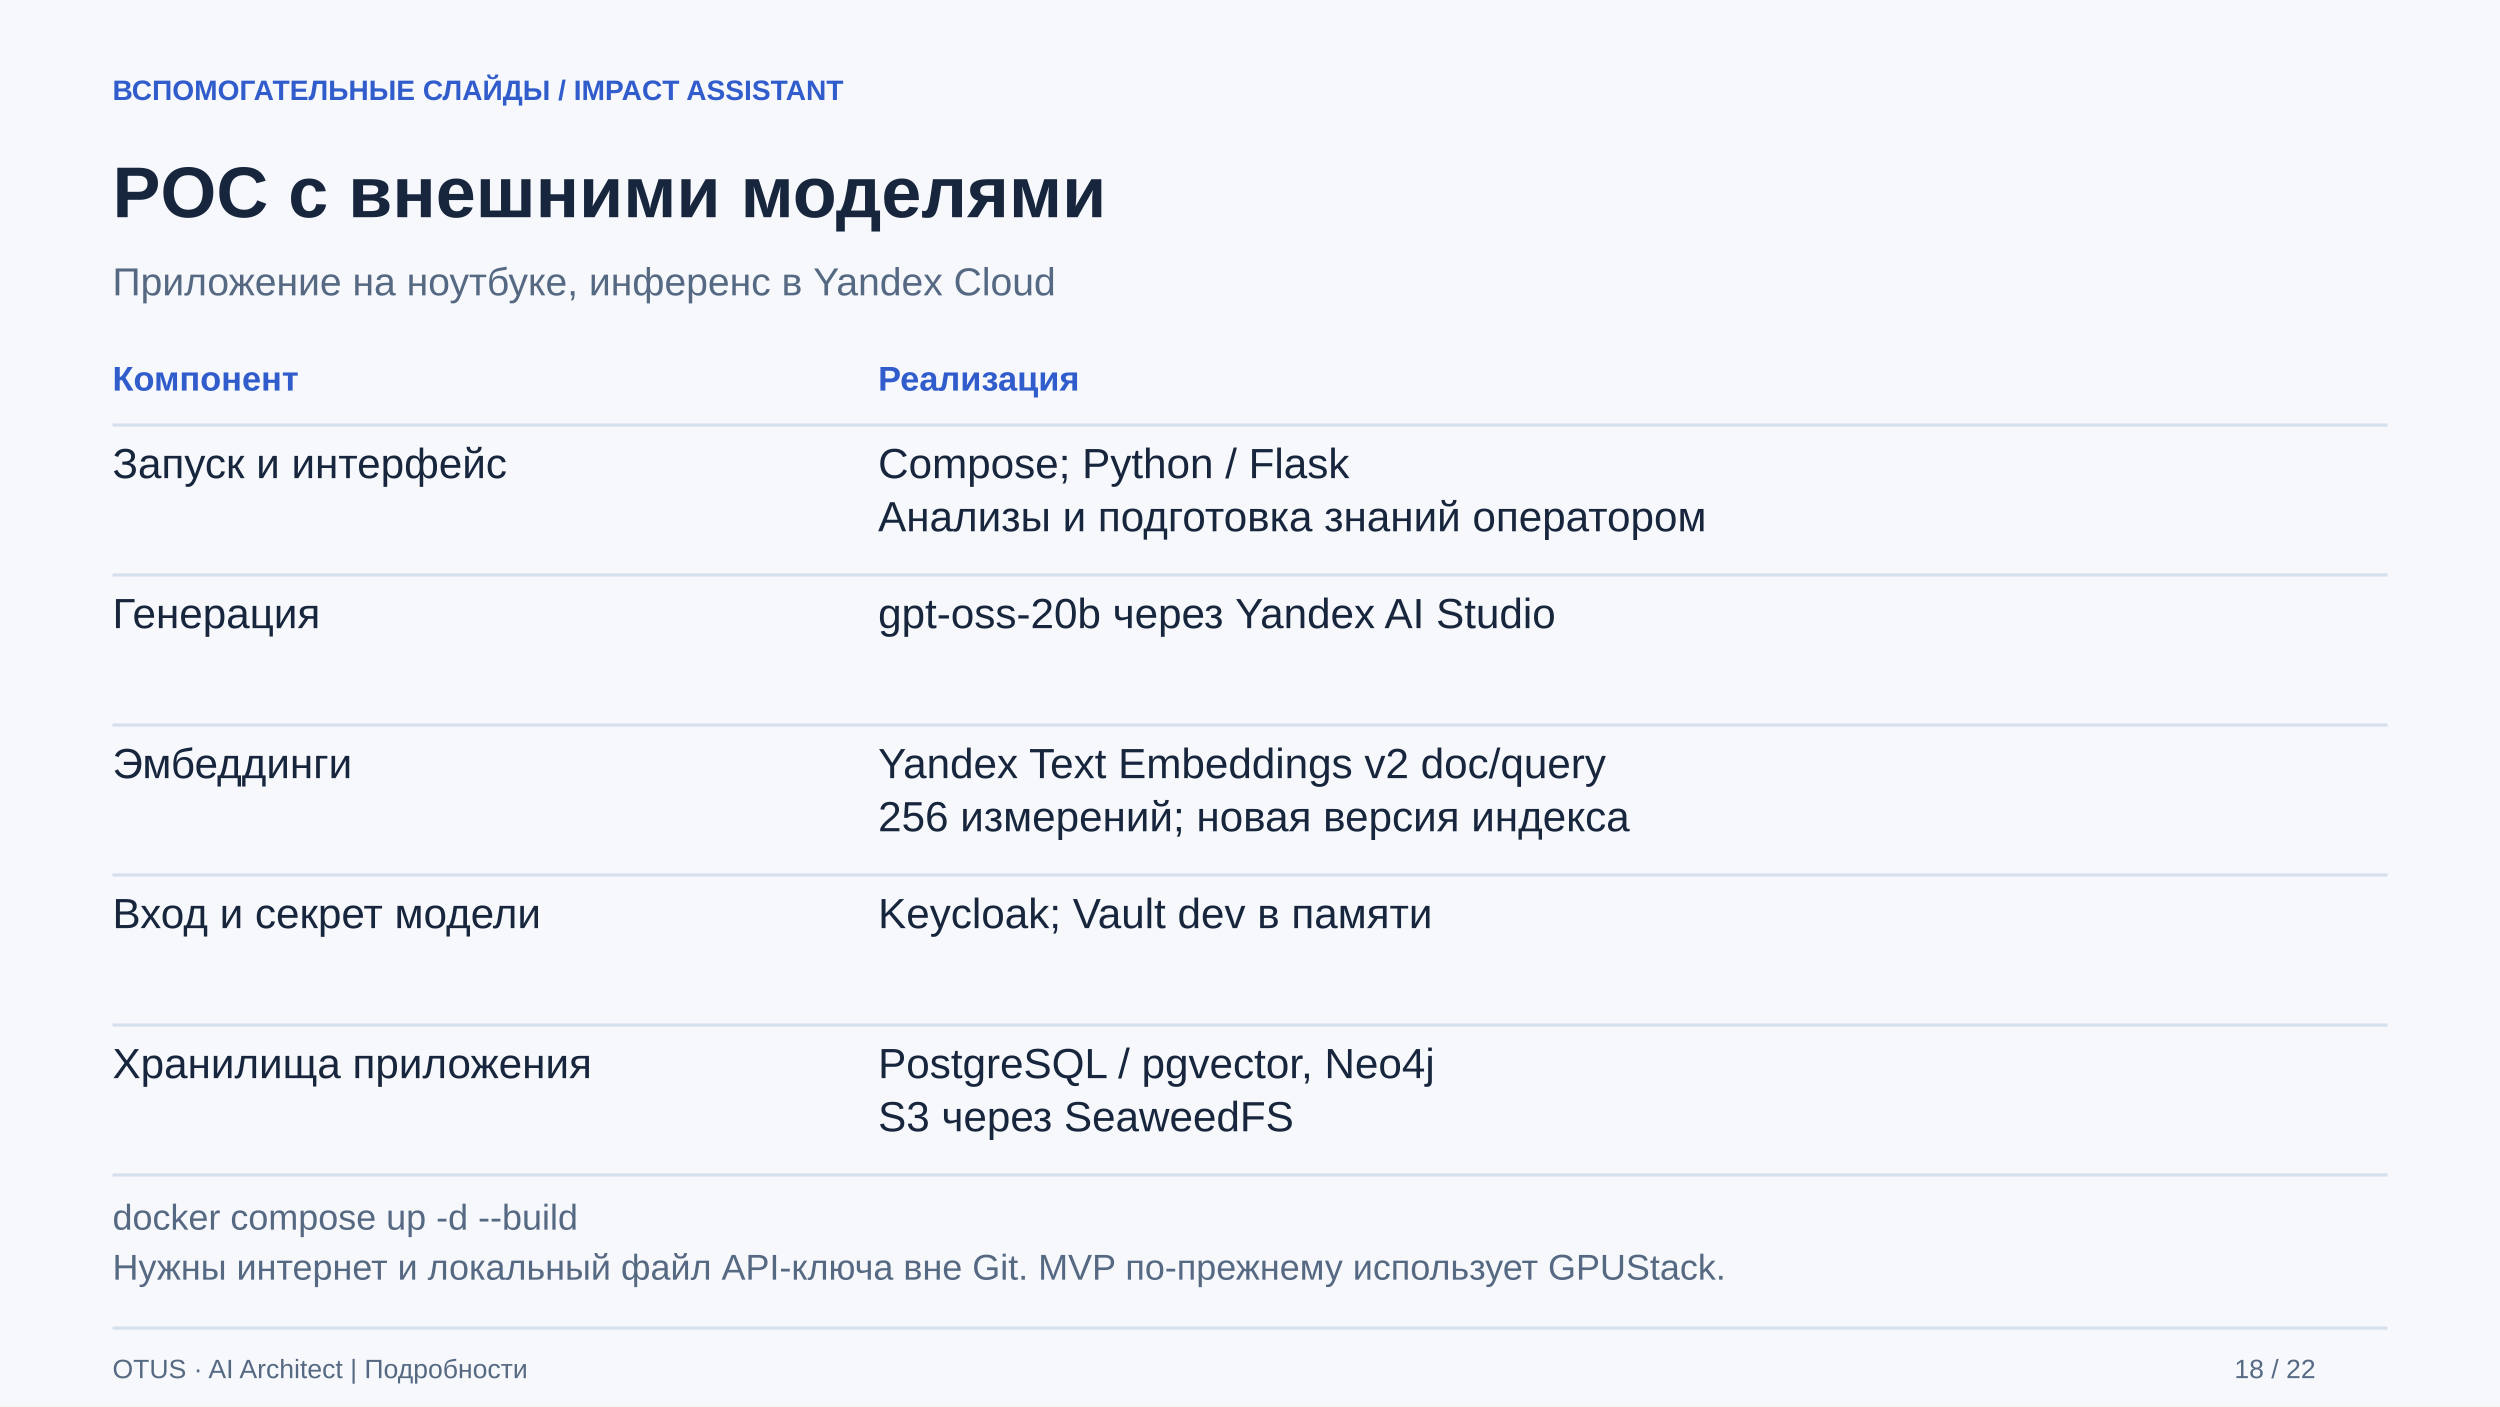
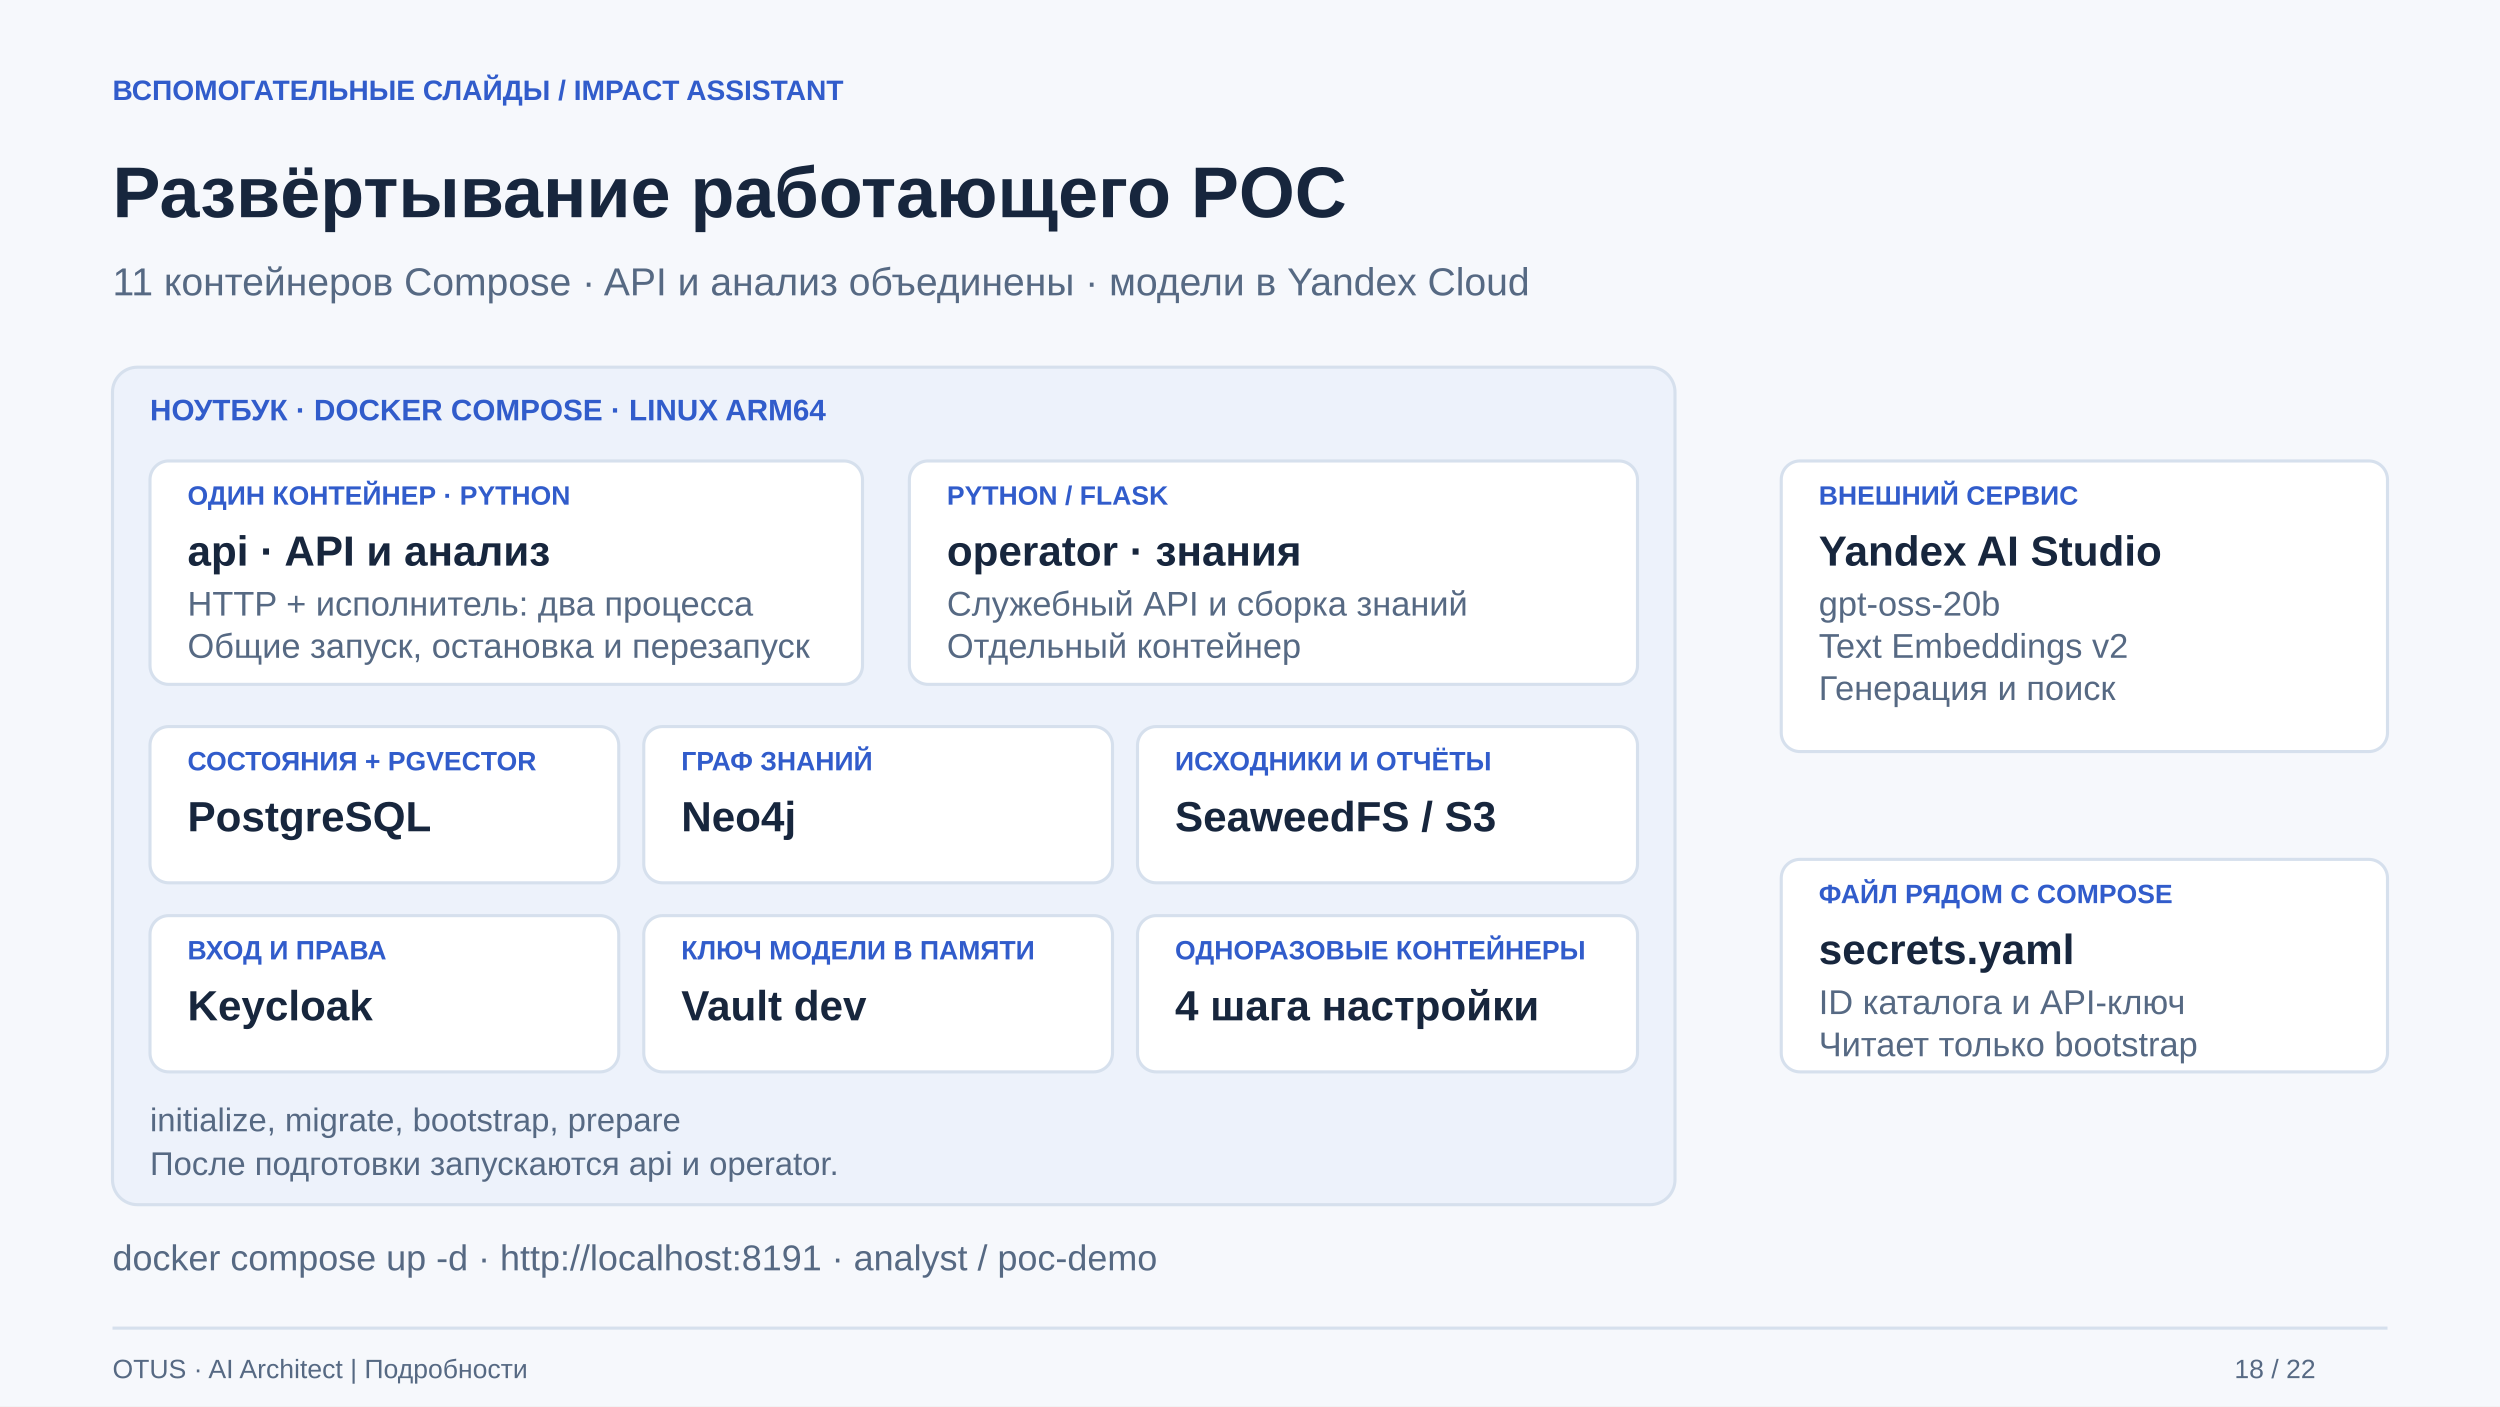
<svg xmlns="http://www.w3.org/2000/svg" width="1600" height="900" viewBox="0 0 1600 900" role="img" aria-labelledby="title desc">
  <defs>
    <marker id="arrow" markerWidth="10" markerHeight="10" refX="8" refY="5" orient="auto">
      <path d="M1 1L8 5L1 9Z" fill="#315CCB" />
    </marker>
  </defs>
  <g font-family="Arial, sans-serif">
    <rect width="1600" height="900" fill="#F6F8FC" />
    <text x="72" y="64" font-size="18" fill="#315CCB" font-weight="700">ВСПОМОГАТЕЛЬНЫЕ СЛАЙДЫ  /  IMPACT ASSISTANT</text>
-     <text x="72" y="139" font-size="46" fill="#17263D" font-weight="700">POC с внешними моделями</text>
-     <text x="72" y="189" font-size="25" fill="#566983" font-weight="400">Приложение на ноутбуке, инференс в Yandex Cloud</text>
-     <text x="72" y="250" font-size="22" fill="#315CCB" font-weight="700">Компонент</text>
-     <text x="562" y="250" font-size="22" fill="#315CCB" font-weight="700">Реализация</text>
-     <path d="M72 272h1456" stroke="#D6E0ED" stroke-width="2" />
-     <text x="72" y="306" font-size="27" fill="#17263D" font-weight="400">Запуск и интерфейс</text>
-     <text x="562" y="306" font-size="27" fill="#17263D" font-weight="400">Compose; Python / Flask</text>
-     <text x="562" y="340" font-size="27" fill="#17263D" font-weight="400">Анализы и подготовка знаний оператором</text>
-     <path d="M72 368h1456" stroke="#D6E0ED" stroke-width="2" />
-     <text x="72" y="402" font-size="27" fill="#17263D" font-weight="400">Генерация</text>
-     <text x="562" y="402" font-size="27" fill="#17263D" font-weight="400">gpt-oss-20b через Yandex AI Studio</text>
-     <path d="M72 464h1456" stroke="#D6E0ED" stroke-width="2" />
-     <text x="72" y="498" font-size="27" fill="#17263D" font-weight="400">Эмбеддинги</text>
-     <text x="562" y="498" font-size="27" fill="#17263D" font-weight="400">Yandex Text Embeddings v2 doc/query</text>
-     <text x="562" y="532" font-size="27" fill="#17263D" font-weight="400">256 измерений; новая версия индекса</text>
-     <path d="M72 560h1456" stroke="#D6E0ED" stroke-width="2" />
-     <text x="72" y="594" font-size="27" fill="#17263D" font-weight="400">Вход и секрет модели</text>
-     <text x="562" y="594" font-size="27" fill="#17263D" font-weight="400">Keycloak; Vault dev в памяти</text>
-     <path d="M72 656h1456" stroke="#D6E0ED" stroke-width="2" />
-     <text x="72" y="690" font-size="27" fill="#17263D" font-weight="400">Хранилища приложения</text>
-     <text x="562" y="690" font-size="27" fill="#17263D" font-weight="400">PostgreSQL / pgvector, Neo4j</text>
-     <text x="562" y="724" font-size="27" fill="#17263D" font-weight="400">S3 через SeaweedFS</text>
-     <path d="M72 752h1456" stroke="#D6E0ED" stroke-width="2" />
-     <text x="72" y="787" font-size="23" fill="#566983" font-weight="400">docker compose up -d --build</text>
-     <text x="72" y="819" font-size="23" fill="#566983" font-weight="400">Нужны интернет и локальный файл API-ключа вне Git. MVP по-прежнему использует GPUStack.</text>
+     <text x="72" y="139" font-size="46" fill="#17263D" font-weight="700">Развёртывание работающего POC</text>
+     <text x="72" y="189" font-size="25" fill="#566983" font-weight="400">11 контейнеров Compose · API и анализ объединены · модели в Yandex Cloud</text>
+     <rect x="72" y="235" width="1000" height="536" rx="16" fill="#EDF2FB" stroke="#D6E0ED" stroke-width="2" />
+     <text x="96" y="269" font-size="19" fill="#315CCB" font-weight="700">НОУТБУК · DOCKER COMPOSE · LINUX ARM64</text>
+     <rect x="96" y="295" width="456" height="143" rx="12" fill="#FFFFFF" stroke="#D6E0ED" stroke-width="2" />
+     <text x="120" y="323" font-size="17" fill="#315CCB" font-weight="700">ОДИН КОНТЕЙНЕР · PYTHON</text>
+     <text x="120" y="362" font-size="27" fill="#17263D" font-weight="700">api · API и анализ</text>
+     <text x="120" y="394" font-size="22" fill="#566983" font-weight="400">HTTP + исполнитель: два процесса</text>
+     <text x="120" y="421" font-size="22" fill="#566983" font-weight="400">Общие запуск, остановка и перезапуск</text>
+     <rect x="582" y="295" width="466" height="143" rx="12" fill="#FFFFFF" stroke="#D6E0ED" stroke-width="2" />
+     <text x="606" y="323" font-size="17" fill="#315CCB" font-weight="700">PYTHON / FLASK</text>
+     <text x="606" y="362" font-size="27" fill="#17263D" font-weight="700">operator · знания</text>
+     <text x="606" y="394" font-size="22" fill="#566983" font-weight="400">Служебный API и сборка знаний</text>
+     <text x="606" y="421" font-size="22" fill="#566983" font-weight="400">Отдельный контейнер</text>
+     <rect x="96" y="465" width="300" height="100" rx="12" fill="#FFFFFF" stroke="#D6E0ED" stroke-width="2" />
+     <text x="120" y="493" font-size="17" fill="#315CCB" font-weight="700">СОСТОЯНИЯ + PGVECTOR</text>
+     <text x="120" y="532" font-size="27" fill="#17263D" font-weight="700">PostgreSQL</text>
+     <rect x="412" y="465" width="300" height="100" rx="12" fill="#FFFFFF" stroke="#D6E0ED" stroke-width="2" />
+     <text x="436" y="493" font-size="17" fill="#315CCB" font-weight="700">ГРАФ ЗНАНИЙ</text>
+     <text x="436" y="532" font-size="27" fill="#17263D" font-weight="700">Neo4j</text>
+     <rect x="728" y="465" width="320" height="100" rx="12" fill="#FFFFFF" stroke="#D6E0ED" stroke-width="2" />
+     <text x="752" y="493" font-size="17" fill="#315CCB" font-weight="700">ИСХОДНИКИ И ОТЧЁТЫ</text>
+     <text x="752" y="532" font-size="27" fill="#17263D" font-weight="700">SeaweedFS / S3</text>
+     <rect x="96" y="586" width="300" height="100" rx="12" fill="#FFFFFF" stroke="#D6E0ED" stroke-width="2" />
+     <text x="120" y="614" font-size="17" fill="#315CCB" font-weight="700">ВХОД И ПРАВА</text>
+     <text x="120" y="653" font-size="27" fill="#17263D" font-weight="700">Keycloak</text>
+     <rect x="412" y="586" width="300" height="100" rx="12" fill="#FFFFFF" stroke="#D6E0ED" stroke-width="2" />
+     <text x="436" y="614" font-size="17" fill="#315CCB" font-weight="700">КЛЮЧ МОДЕЛИ В ПАМЯТИ</text>
+     <text x="436" y="653" font-size="27" fill="#17263D" font-weight="700">Vault dev</text>
+     <rect x="728" y="586" width="320" height="100" rx="12" fill="#FFFFFF" stroke="#D6E0ED" stroke-width="2" />
+     <text x="752" y="614" font-size="17" fill="#315CCB" font-weight="700">ОДНОРАЗОВЫЕ КОНТЕЙНЕРЫ</text>
+     <text x="752" y="653" font-size="27" fill="#17263D" font-weight="700">4 шага настройки</text>
+     <text x="96" y="724" font-size="21" fill="#566983" font-weight="400">initialize, migrate, bootstrap, prepare</text>
+     <text x="96" y="752" font-size="21" fill="#566983" font-weight="400">После подготовки запускаются api и operator.</text>
+     <rect x="1140" y="295" width="388" height="186" rx="12" fill="#FFFFFF" stroke="#D6E0ED" stroke-width="2" />
+     <text x="1164" y="323" font-size="17" fill="#315CCB" font-weight="700">ВНЕШНИЙ СЕРВИС</text>
+     <text x="1164" y="362" font-size="27" fill="#17263D" font-weight="700">Yandex AI Studio</text>
+     <text x="1164" y="394" font-size="22" fill="#566983" font-weight="400">gpt-oss-20b</text>
+     <text x="1164" y="421" font-size="22" fill="#566983" font-weight="400">Text Embeddings v2</text>
+     <text x="1164" y="448" font-size="22" fill="#566983" font-weight="400">Генерация и поиск</text>
+     <rect x="1140" y="550" width="388" height="136" rx="12" fill="#FFFFFF" stroke="#D6E0ED" stroke-width="2" />
+     <text x="1164" y="578" font-size="17" fill="#315CCB" font-weight="700">ФАЙЛ РЯДОМ С COMPOSE</text>
+     <text x="1164" y="617" font-size="27" fill="#17263D" font-weight="700">secrets.yaml</text>
+     <text x="1164" y="649" font-size="22" fill="#566983" font-weight="400">ID каталога и API-ключ</text>
+     <text x="1164" y="676" font-size="22" fill="#566983" font-weight="400">Читает только bootstrap</text>
+     <text x="72" y="813" font-size="23" fill="#566983" font-weight="400">docker compose up -d · http://localhost:8191 · analyst / poc-demo</text>
    <path d="M72 850h1456" stroke="#D6E0ED" stroke-width="2" />
    <text x="72" y="882" font-size="17" fill="#566983" font-weight="400">OTUS · AI Architect   |   Подробности</text>
    <text x="1430" y="882" font-size="17" fill="#566983" font-weight="400">18 / 22</text>
  </g>
</svg>
